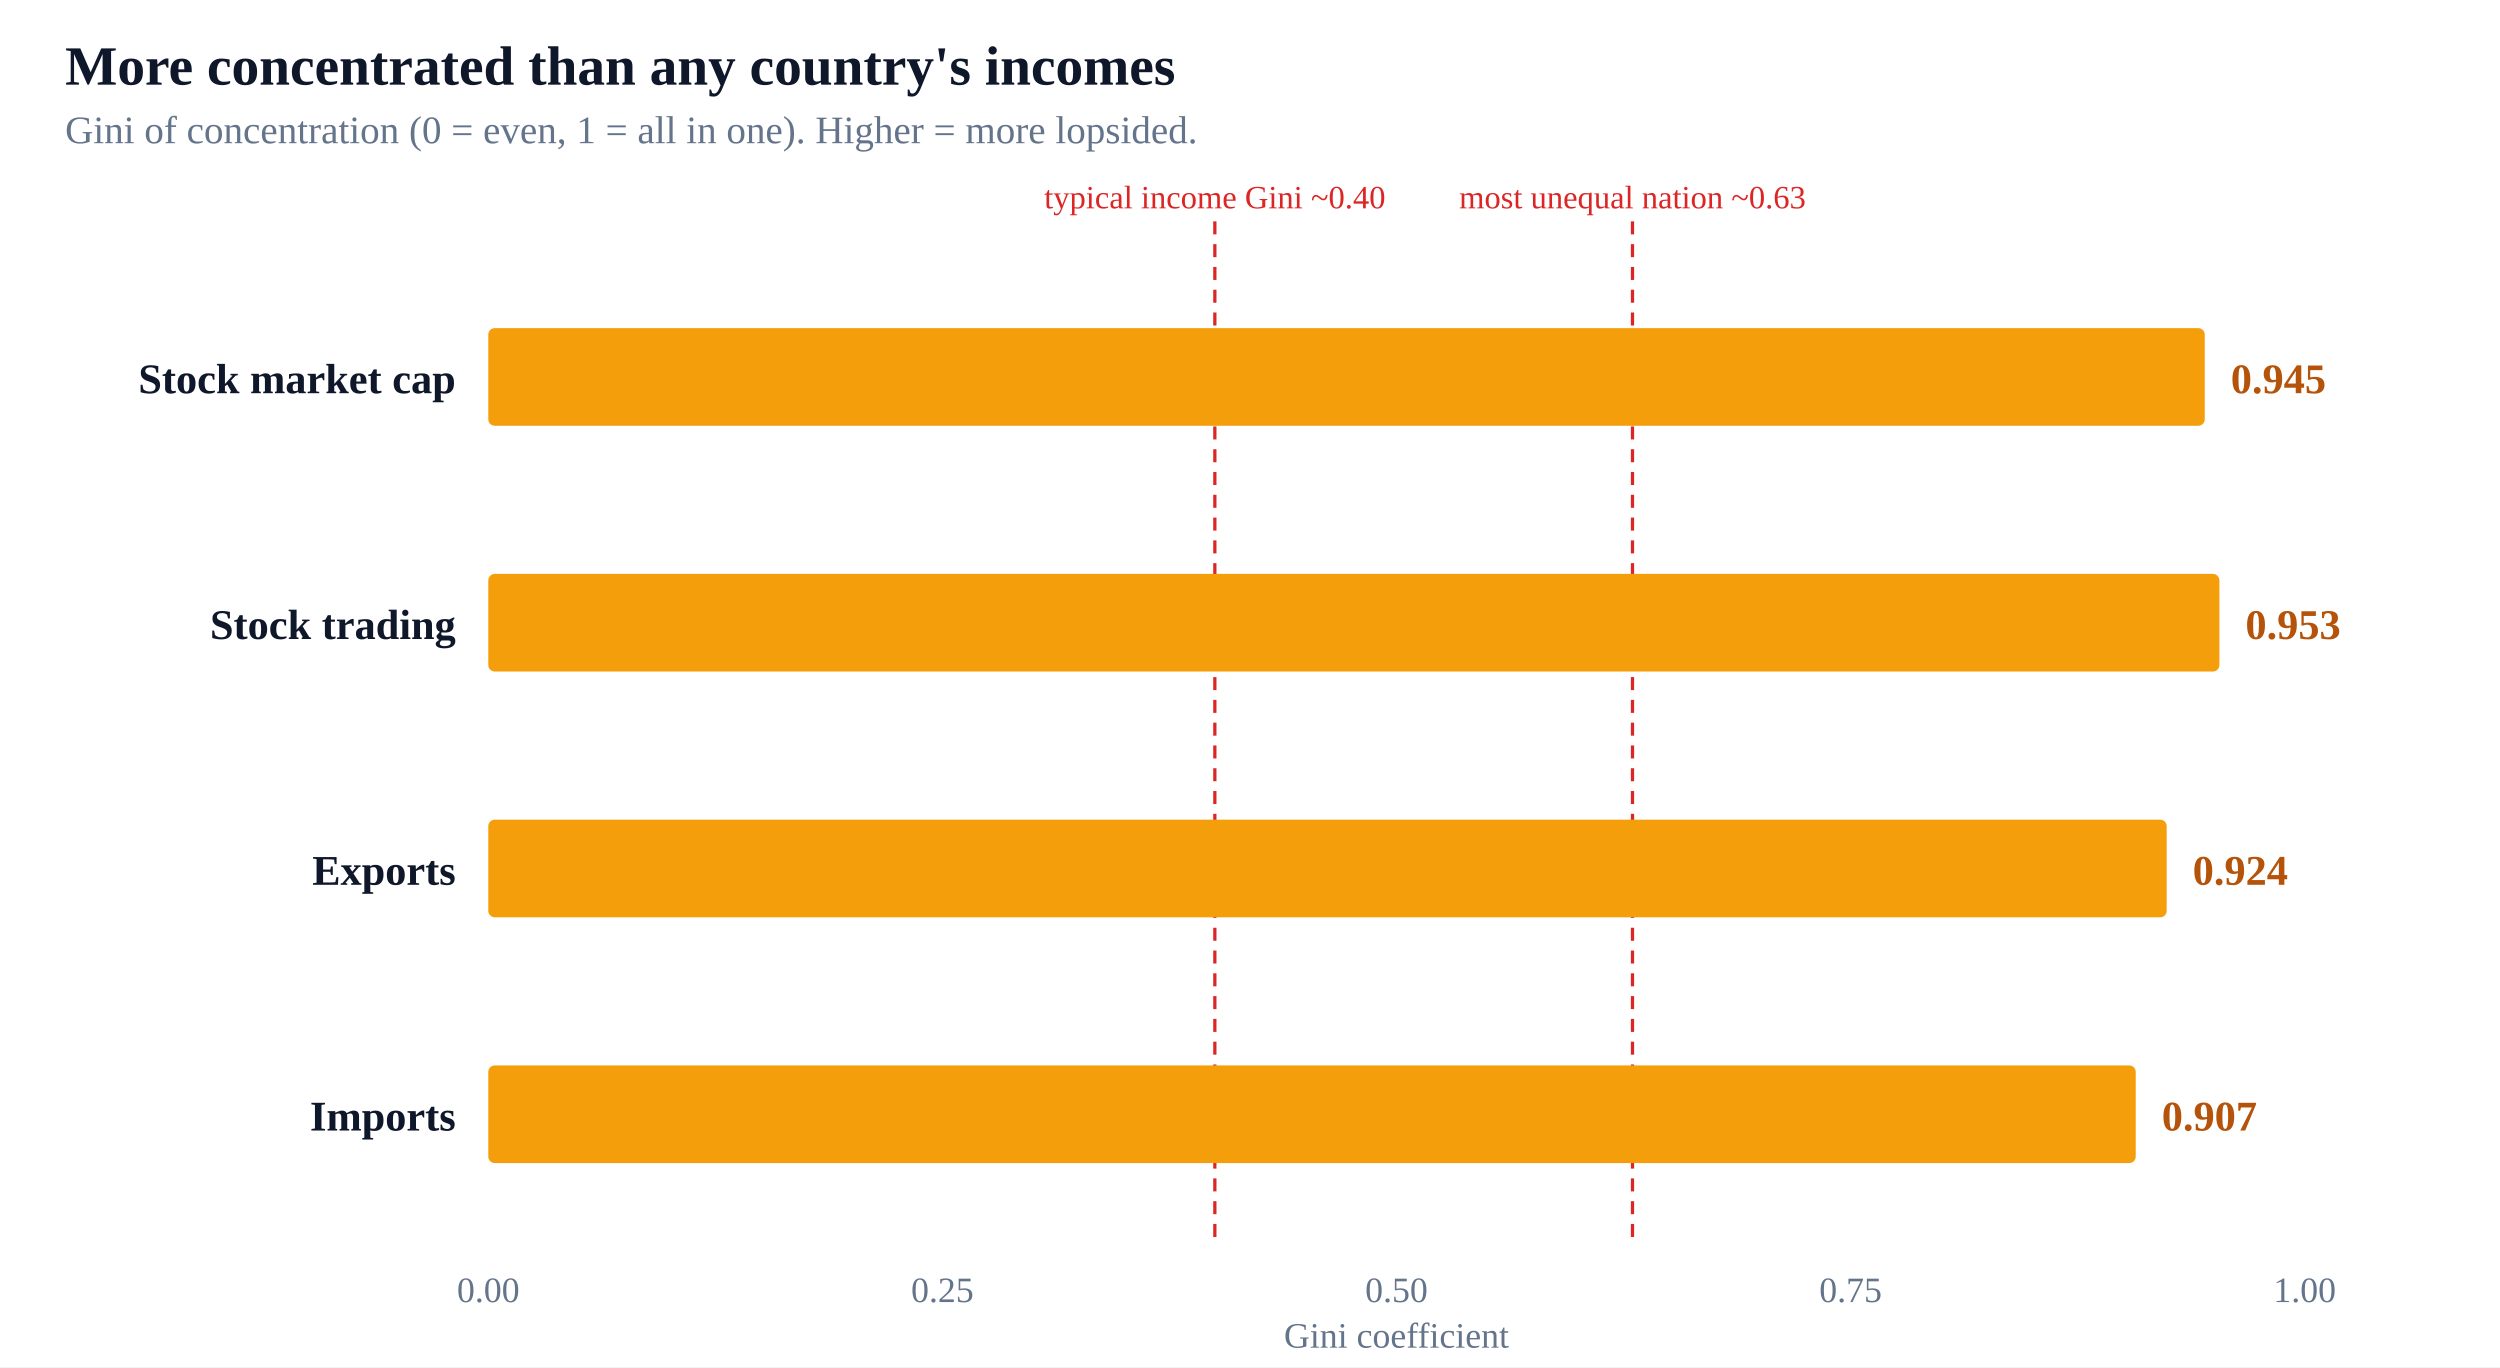
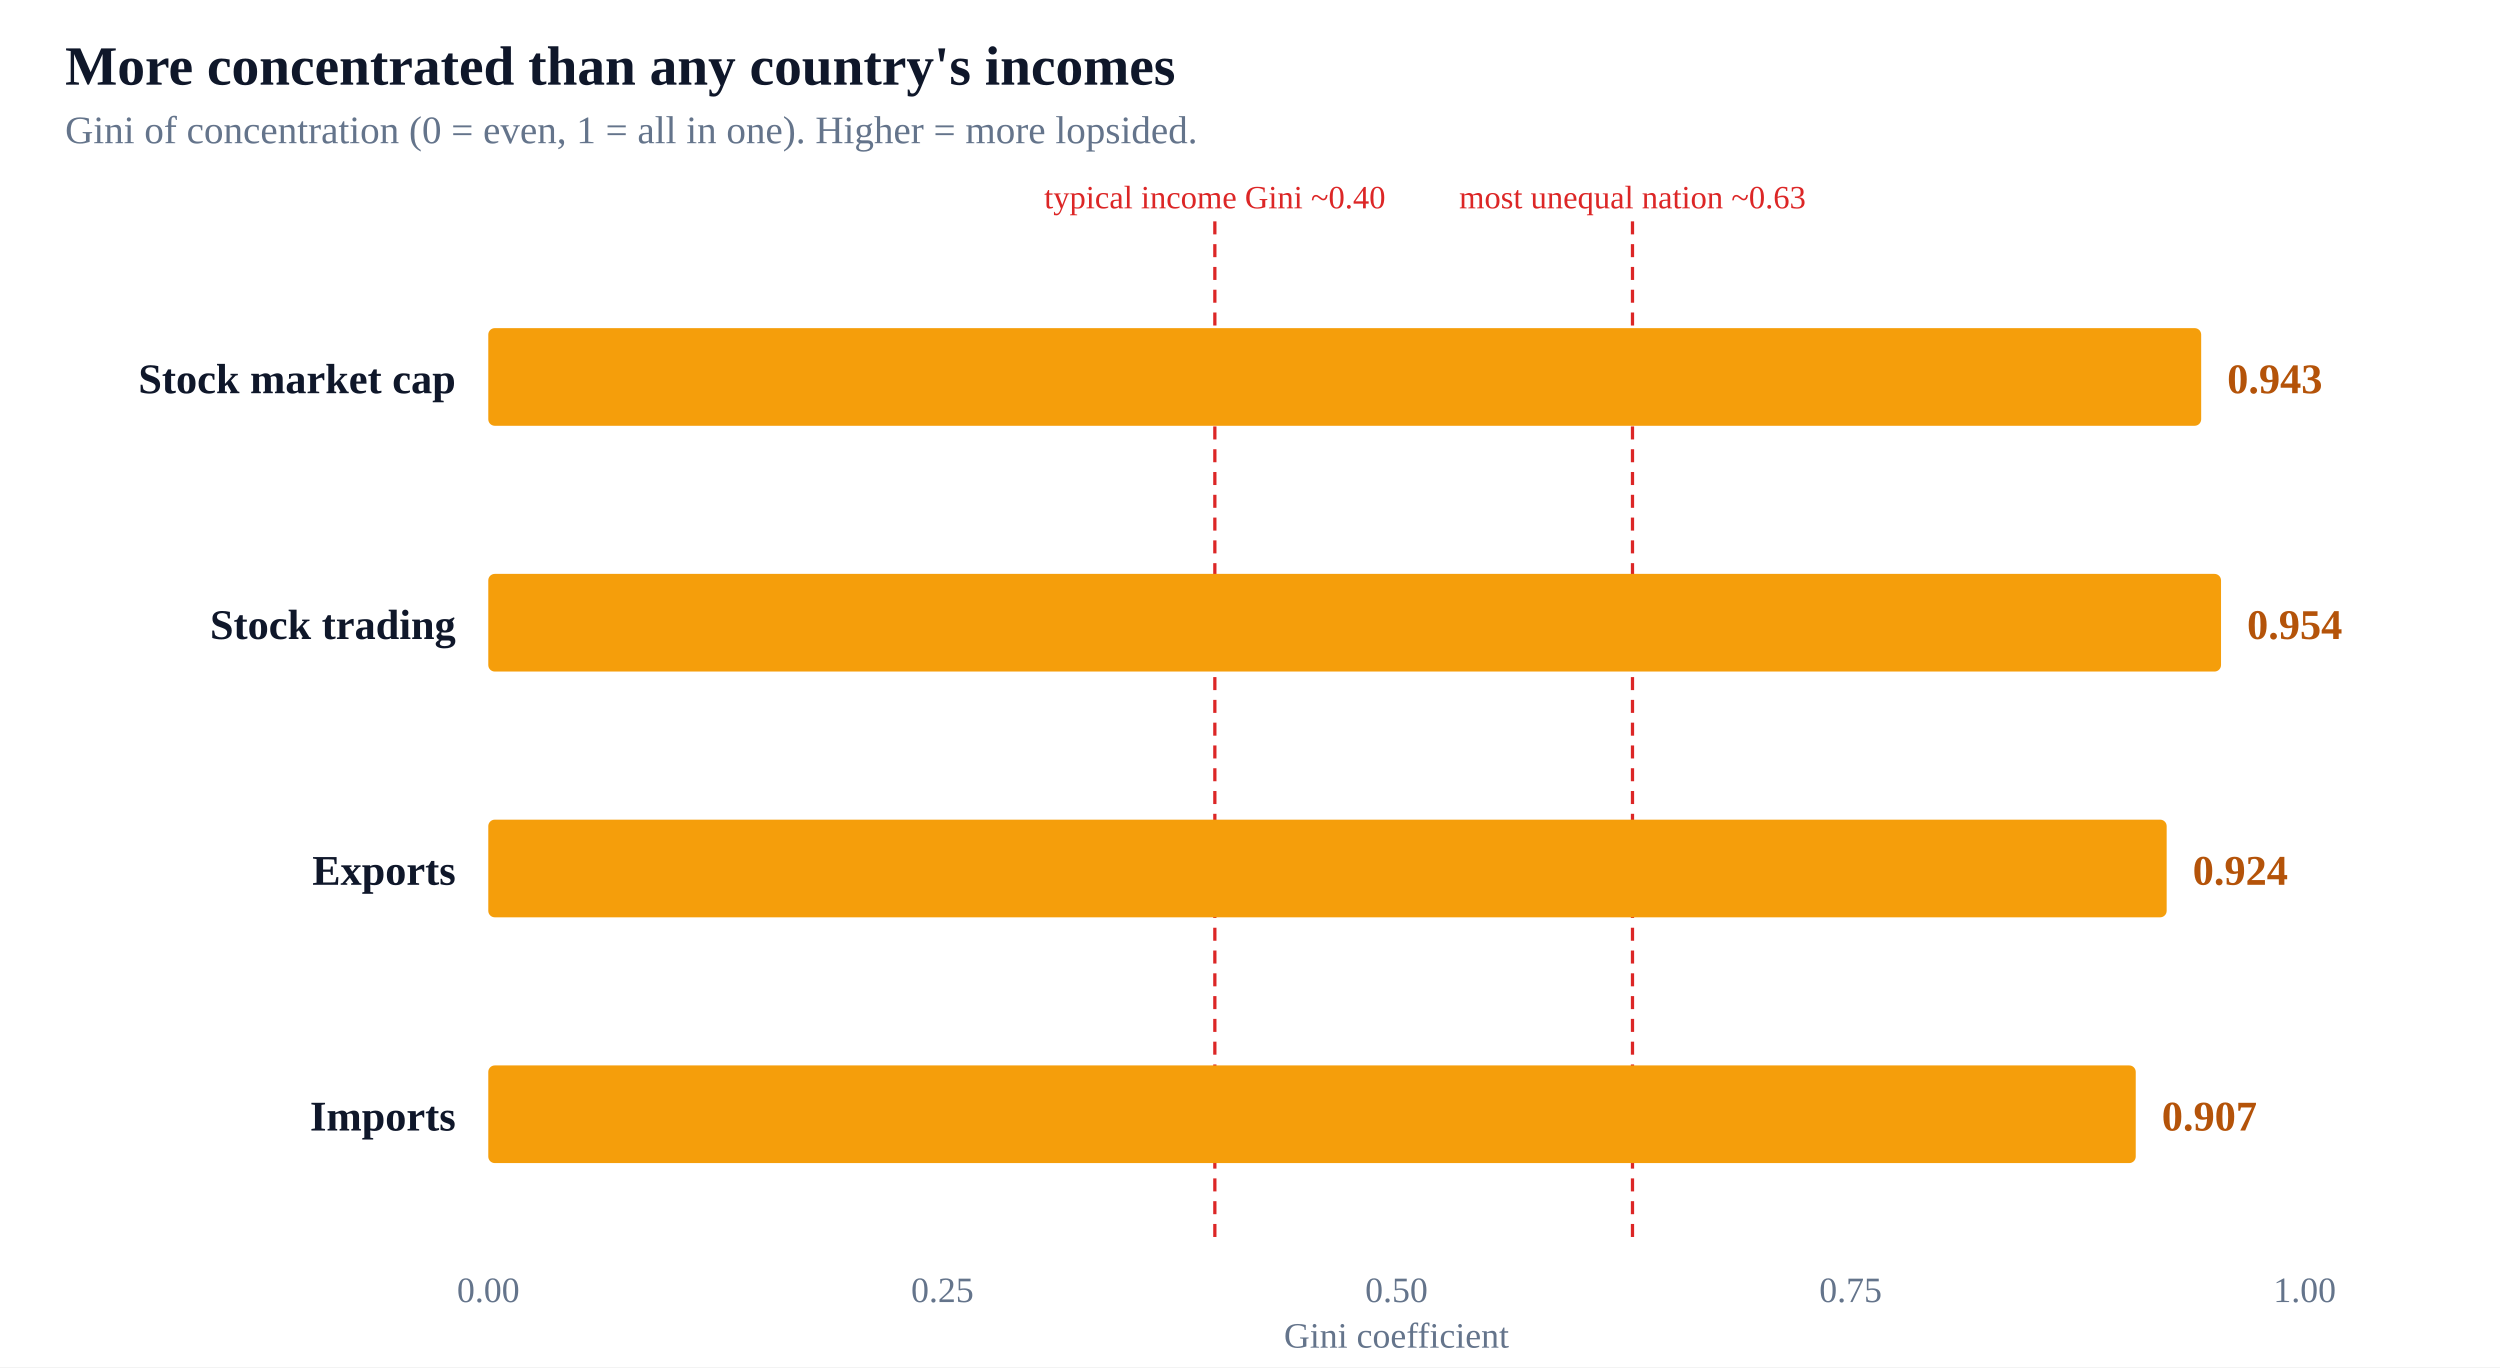
<svg xmlns="http://www.w3.org/2000/svg" viewBox="0 0 768 420" font-family="Georgia,'Times New Roman',serif" role="img" aria-label="Gini concentration of Korea's market and trade, all above 0.9, versus income Gini reference lines">
  <rect width="768" height="420" fill="#ffffff" />
  <text x="20" y="26" font-size="17" font-weight="700" fill="#0f172a">More concentrated than any country's incomes</text>
  <text x="20" y="44" font-size="12" fill="#64748b">Gini of concentration (0 = even, 1 = all in one). Higher = more lopsided.</text>
  <line x1="373.2" y1="68" x2="373.2" y2="380" stroke="#dc2626" stroke-dasharray="4 3" />
  <text x="373.2" y="64" text-anchor="middle" font-size="10" fill="#dc2626">typical income Gini ~0.40</text>
  <line x1="501.5" y1="68" x2="501.5" y2="380" stroke="#dc2626" stroke-dasharray="4 3" />
  <text x="501.5" y="64" text-anchor="middle" font-size="10" fill="#dc2626">most unequal nation ~0.63</text>
-   <rect x="150" y="100.8" width="527.3" height="30" fill="#f59e0b" rx="2" />
+   <rect x="150" y="100.8" width="526.2" height="30" fill="#f59e0b" rx="2" />
  <text x="140" y="120.8" text-anchor="end" font-size="13" font-weight="700" fill="#0f172a">Stock market cap</text>
-   <text x="685.3" y="120.8" font-size="13" font-weight="700" fill="#b45309">0.945</text>
-   <rect x="150" y="176.3" width="531.8" height="30" fill="#f59e0b" rx="2" />
+   <text x="684.2" y="120.8" font-size="13" font-weight="700" fill="#b45309">0.943</text>
+   <rect x="150" y="176.3" width="532.3" height="30" fill="#f59e0b" rx="2" />
  <text x="140" y="196.3" text-anchor="end" font-size="13" font-weight="700" fill="#0f172a">Stock trading</text>
-   <text x="689.8" y="196.3" font-size="13" font-weight="700" fill="#b45309">0.953</text>
+   <text x="690.3" y="196.3" font-size="13" font-weight="700" fill="#b45309">0.954</text>
  <rect x="150" y="251.8" width="515.6" height="30" fill="#f59e0b" rx="2" />
  <text x="140" y="271.8" text-anchor="end" font-size="13" font-weight="700" fill="#0f172a">Exports</text>
  <text x="673.6" y="271.8" font-size="13" font-weight="700" fill="#b45309">0.924</text>
  <rect x="150" y="327.3" width="506.1" height="30" fill="#f59e0b" rx="2" />
  <text x="140" y="347.3" text-anchor="end" font-size="13" font-weight="700" fill="#0f172a">Imports</text>
  <text x="664.1" y="347.3" font-size="13" font-weight="700" fill="#b45309">0.907</text>
  <text x="150.0" y="400" text-anchor="middle" font-size="11" fill="#64748b">0.00</text>
  <text x="289.5" y="400" text-anchor="middle" font-size="11" fill="#64748b">0.25</text>
  <text x="429.0" y="400" text-anchor="middle" font-size="11" fill="#64748b">0.50</text>
  <text x="568.5" y="400" text-anchor="middle" font-size="11" fill="#64748b">0.75</text>
  <text x="708.0" y="400" text-anchor="middle" font-size="11" fill="#64748b">1.00</text>
  <text x="429" y="414" text-anchor="middle" font-size="11" fill="#64748b">Gini coefficient</text>
</svg>
